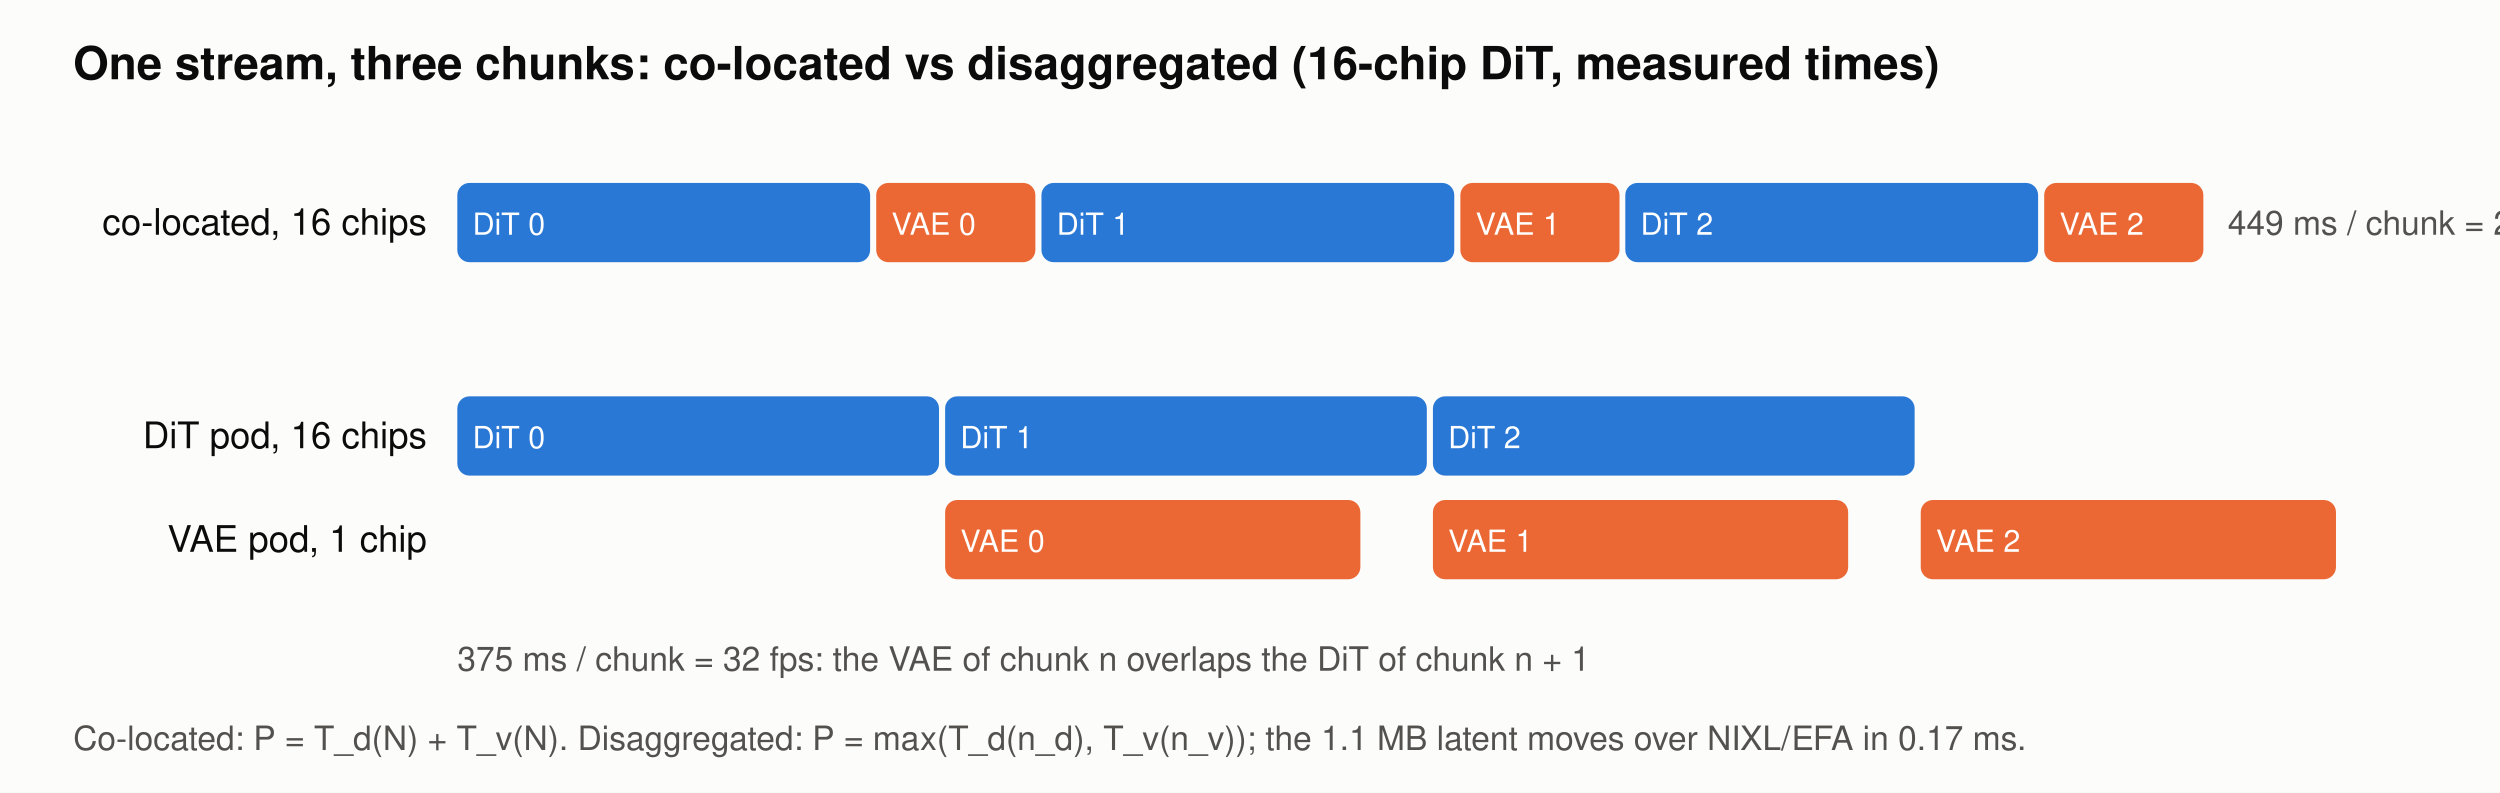
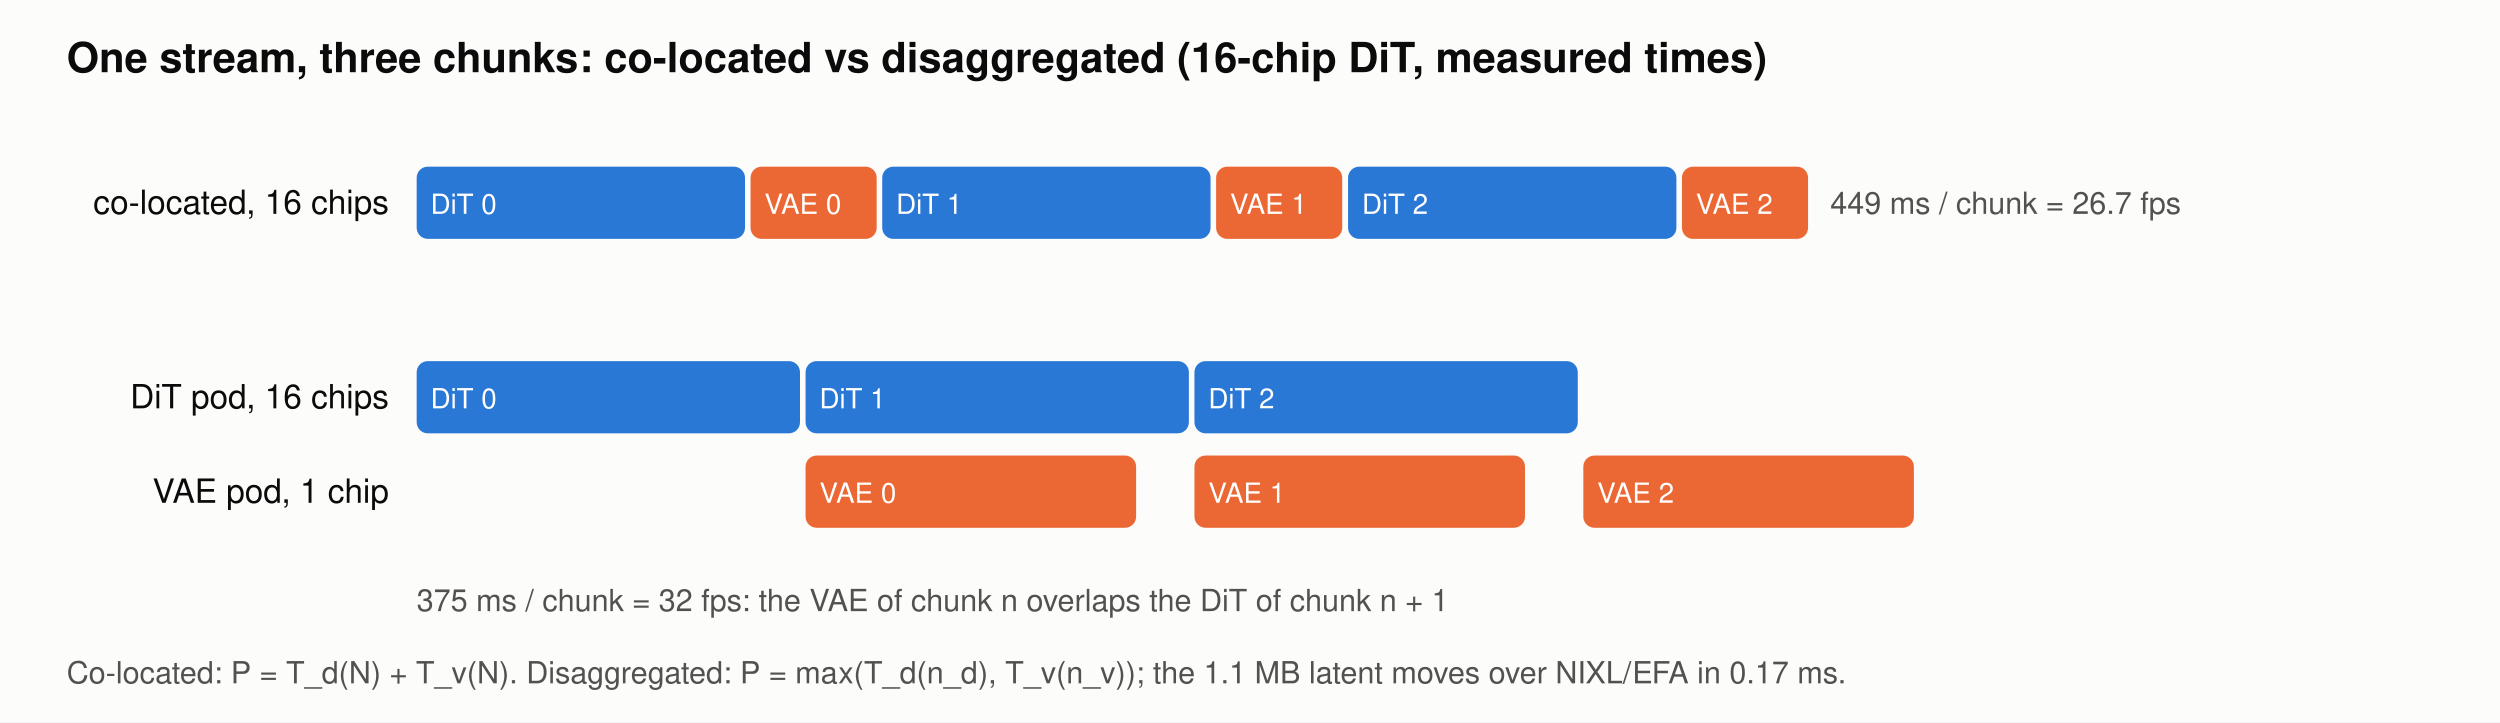
- <svg xmlns="http://www.w3.org/2000/svg" width="820" height="260" viewBox="0 0 820 260" font-family="Helvetica, Arial, sans-serif">
-   <rect width="820" height="260" fill="#fcfcfb" />
+ <svg xmlns="http://www.w3.org/2000/svg" width="900" height="260" viewBox="0 0 900 260" font-family="Helvetica, Arial, sans-serif">
+   <rect width="900" height="260" fill="#fcfcfb" />
  <text x="24" y="26" font-size="15" font-weight="600" fill="#0b0b0b">One stream, three chunks: co-located vs disaggregated (16-chip DiT, measured times)</text>
  <text x="140" y="77" font-size="12" text-anchor="end" fill="#0b0b0b">co-located, 16 chips</text>
-   <rect x="150.0" y="60" width="135.4" height="26" rx="4" fill="#2a78d6" />
+   <rect x="150.0" y="60" width="118.2" height="26" rx="4" fill="#2a78d6" />
  <text x="155.0" y="77" font-size="10" fill="#ffffff">DiT 0</text>
-   <rect x="287.4" y="60" width="52.2" height="26" rx="4" fill="#eb6834" />
-   <text x="292.4" y="77" font-size="10" fill="#ffffff">VAE 0</text>
-   <rect x="341.6" y="60" width="135.4" height="26" rx="4" fill="#2a78d6" />
-   <text x="346.6" y="77" font-size="10" fill="#ffffff">DiT 1</text>
-   <rect x="479.0" y="60" width="52.2" height="26" rx="4" fill="#eb6834" />
-   <text x="484.0" y="77" font-size="10" fill="#ffffff">VAE 1</text>
-   <rect x="533.1" y="60" width="135.4" height="26" rx="4" fill="#2a78d6" />
-   <text x="538.1" y="77" font-size="10" fill="#ffffff">DiT 2</text>
-   <rect x="670.5" y="60" width="52.2" height="26" rx="4" fill="#eb6834" />
-   <text x="675.5" y="77" font-size="10" fill="#ffffff">VAE 2</text>
-   <text x="730.7" y="77" font-size="11" fill="#52514e">449 ms / chunk = 26.7 fps</text>
+   <rect x="270.2" y="60" width="45.4" height="26" rx="4" fill="#eb6834" />
+   <text x="275.2" y="77" font-size="10" fill="#ffffff">VAE 0</text>
+   <rect x="317.6" y="60" width="118.2" height="26" rx="4" fill="#2a78d6" />
+   <text x="322.6" y="77" font-size="10" fill="#ffffff">DiT 1</text>
+   <rect x="437.8" y="60" width="45.4" height="26" rx="4" fill="#eb6834" />
+   <text x="442.8" y="77" font-size="10" fill="#ffffff">VAE 1</text>
+   <rect x="485.3" y="60" width="118.2" height="26" rx="4" fill="#2a78d6" />
+   <text x="490.3" y="77" font-size="10" fill="#ffffff">DiT 2</text>
+   <rect x="605.5" y="60" width="45.4" height="26" rx="4" fill="#eb6834" />
+   <text x="610.5" y="77" font-size="10" fill="#ffffff">VAE 2</text>
+   <text x="658.9" y="77" font-size="11" fill="#52514e">449 ms / chunk = 26.7 fps</text>
  <text x="140" y="147" font-size="12" text-anchor="end" fill="#0b0b0b">DiT pod, 16 chips</text>
  <text x="140" y="181" font-size="12" text-anchor="end" fill="#0b0b0b">VAE pod, 1 chip</text>
-   <rect x="150.0" y="130" width="158.0" height="26" rx="4" fill="#2a78d6" />
+   <rect x="150.0" y="130" width="138.0" height="26" rx="4" fill="#2a78d6" />
  <text x="155.0" y="147" font-size="10" fill="#ffffff">DiT 0</text>
-   <rect x="310.0" y="164" width="136.2" height="26" rx="4" fill="#eb6834" />
-   <text x="315.0" y="181" font-size="10" fill="#ffffff">VAE 0</text>
-   <rect x="310.0" y="130" width="158.0" height="26" rx="4" fill="#2a78d6" />
-   <text x="315.0" y="147" font-size="10" fill="#ffffff">DiT 1</text>
-   <rect x="470.0" y="164" width="136.2" height="26" rx="4" fill="#eb6834" />
-   <text x="475.0" y="181" font-size="10" fill="#ffffff">VAE 1</text>
-   <rect x="470.0" y="130" width="158.0" height="26" rx="4" fill="#2a78d6" />
-   <text x="475.0" y="147" font-size="10" fill="#ffffff">DiT 2</text>
-   <rect x="630.0" y="164" width="136.2" height="26" rx="4" fill="#eb6834" />
-   <text x="635.0" y="181" font-size="10" fill="#ffffff">VAE 2</text>
+   <rect x="290.0" y="164" width="119.0" height="26" rx="4" fill="#eb6834" />
+   <text x="295.0" y="181" font-size="10" fill="#ffffff">VAE 0</text>
+   <rect x="290.0" y="130" width="138.0" height="26" rx="4" fill="#2a78d6" />
+   <text x="295.0" y="147" font-size="10" fill="#ffffff">DiT 1</text>
+   <rect x="430.0" y="164" width="119.0" height="26" rx="4" fill="#eb6834" />
+   <text x="435.0" y="181" font-size="10" fill="#ffffff">VAE 1</text>
+   <rect x="430.0" y="130" width="138.0" height="26" rx="4" fill="#2a78d6" />
+   <text x="435.0" y="147" font-size="10" fill="#ffffff">DiT 2</text>
+   <rect x="570.0" y="164" width="119.0" height="26" rx="4" fill="#eb6834" />
+   <text x="575.0" y="181" font-size="10" fill="#ffffff">VAE 2</text>
  <text x="150" y="220" font-size="11" fill="#52514e">375 ms / chunk = 32 fps: the VAE of chunk n overlaps the DiT of chunk n + 1</text>
  <text x="24" y="246" font-size="11" fill="#52514e">Co-located: P = T_d(N) + T_v(N). Disaggregated: P = max(T_d(n_d), T_v(n_v)); the 1.1 MB latent moves over NIXL/EFA in 0.17 ms.</text>
</svg>
